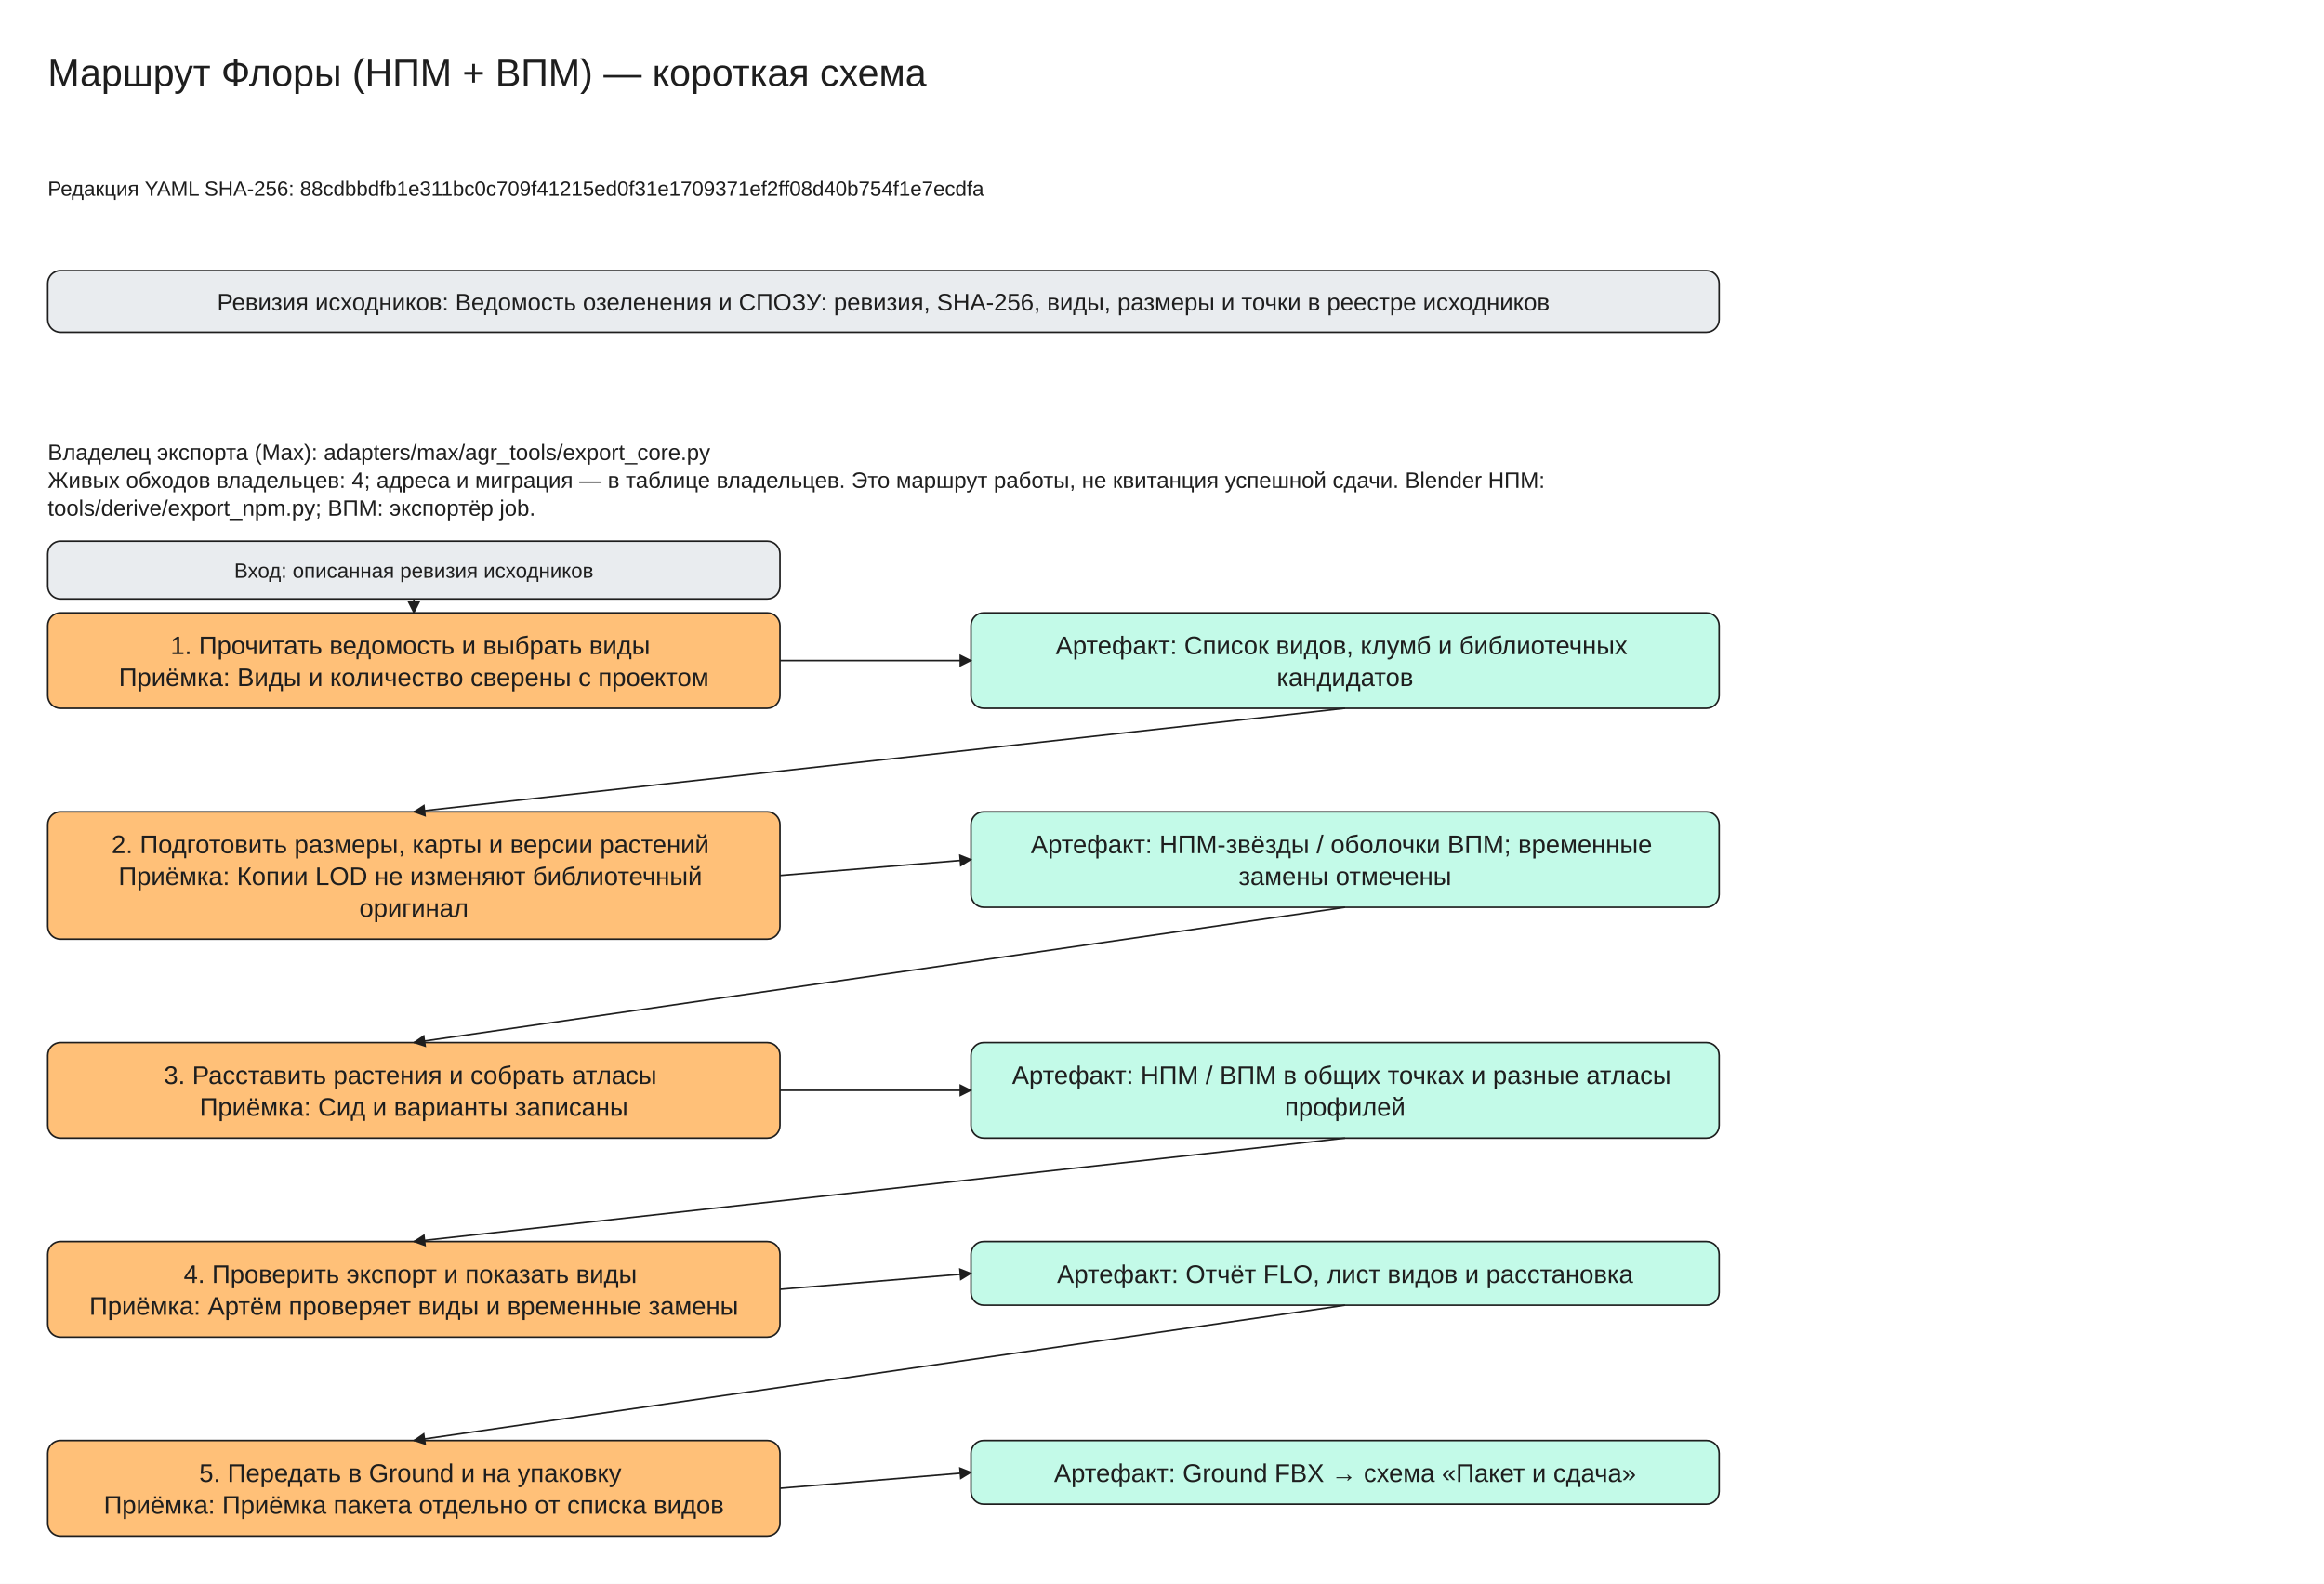
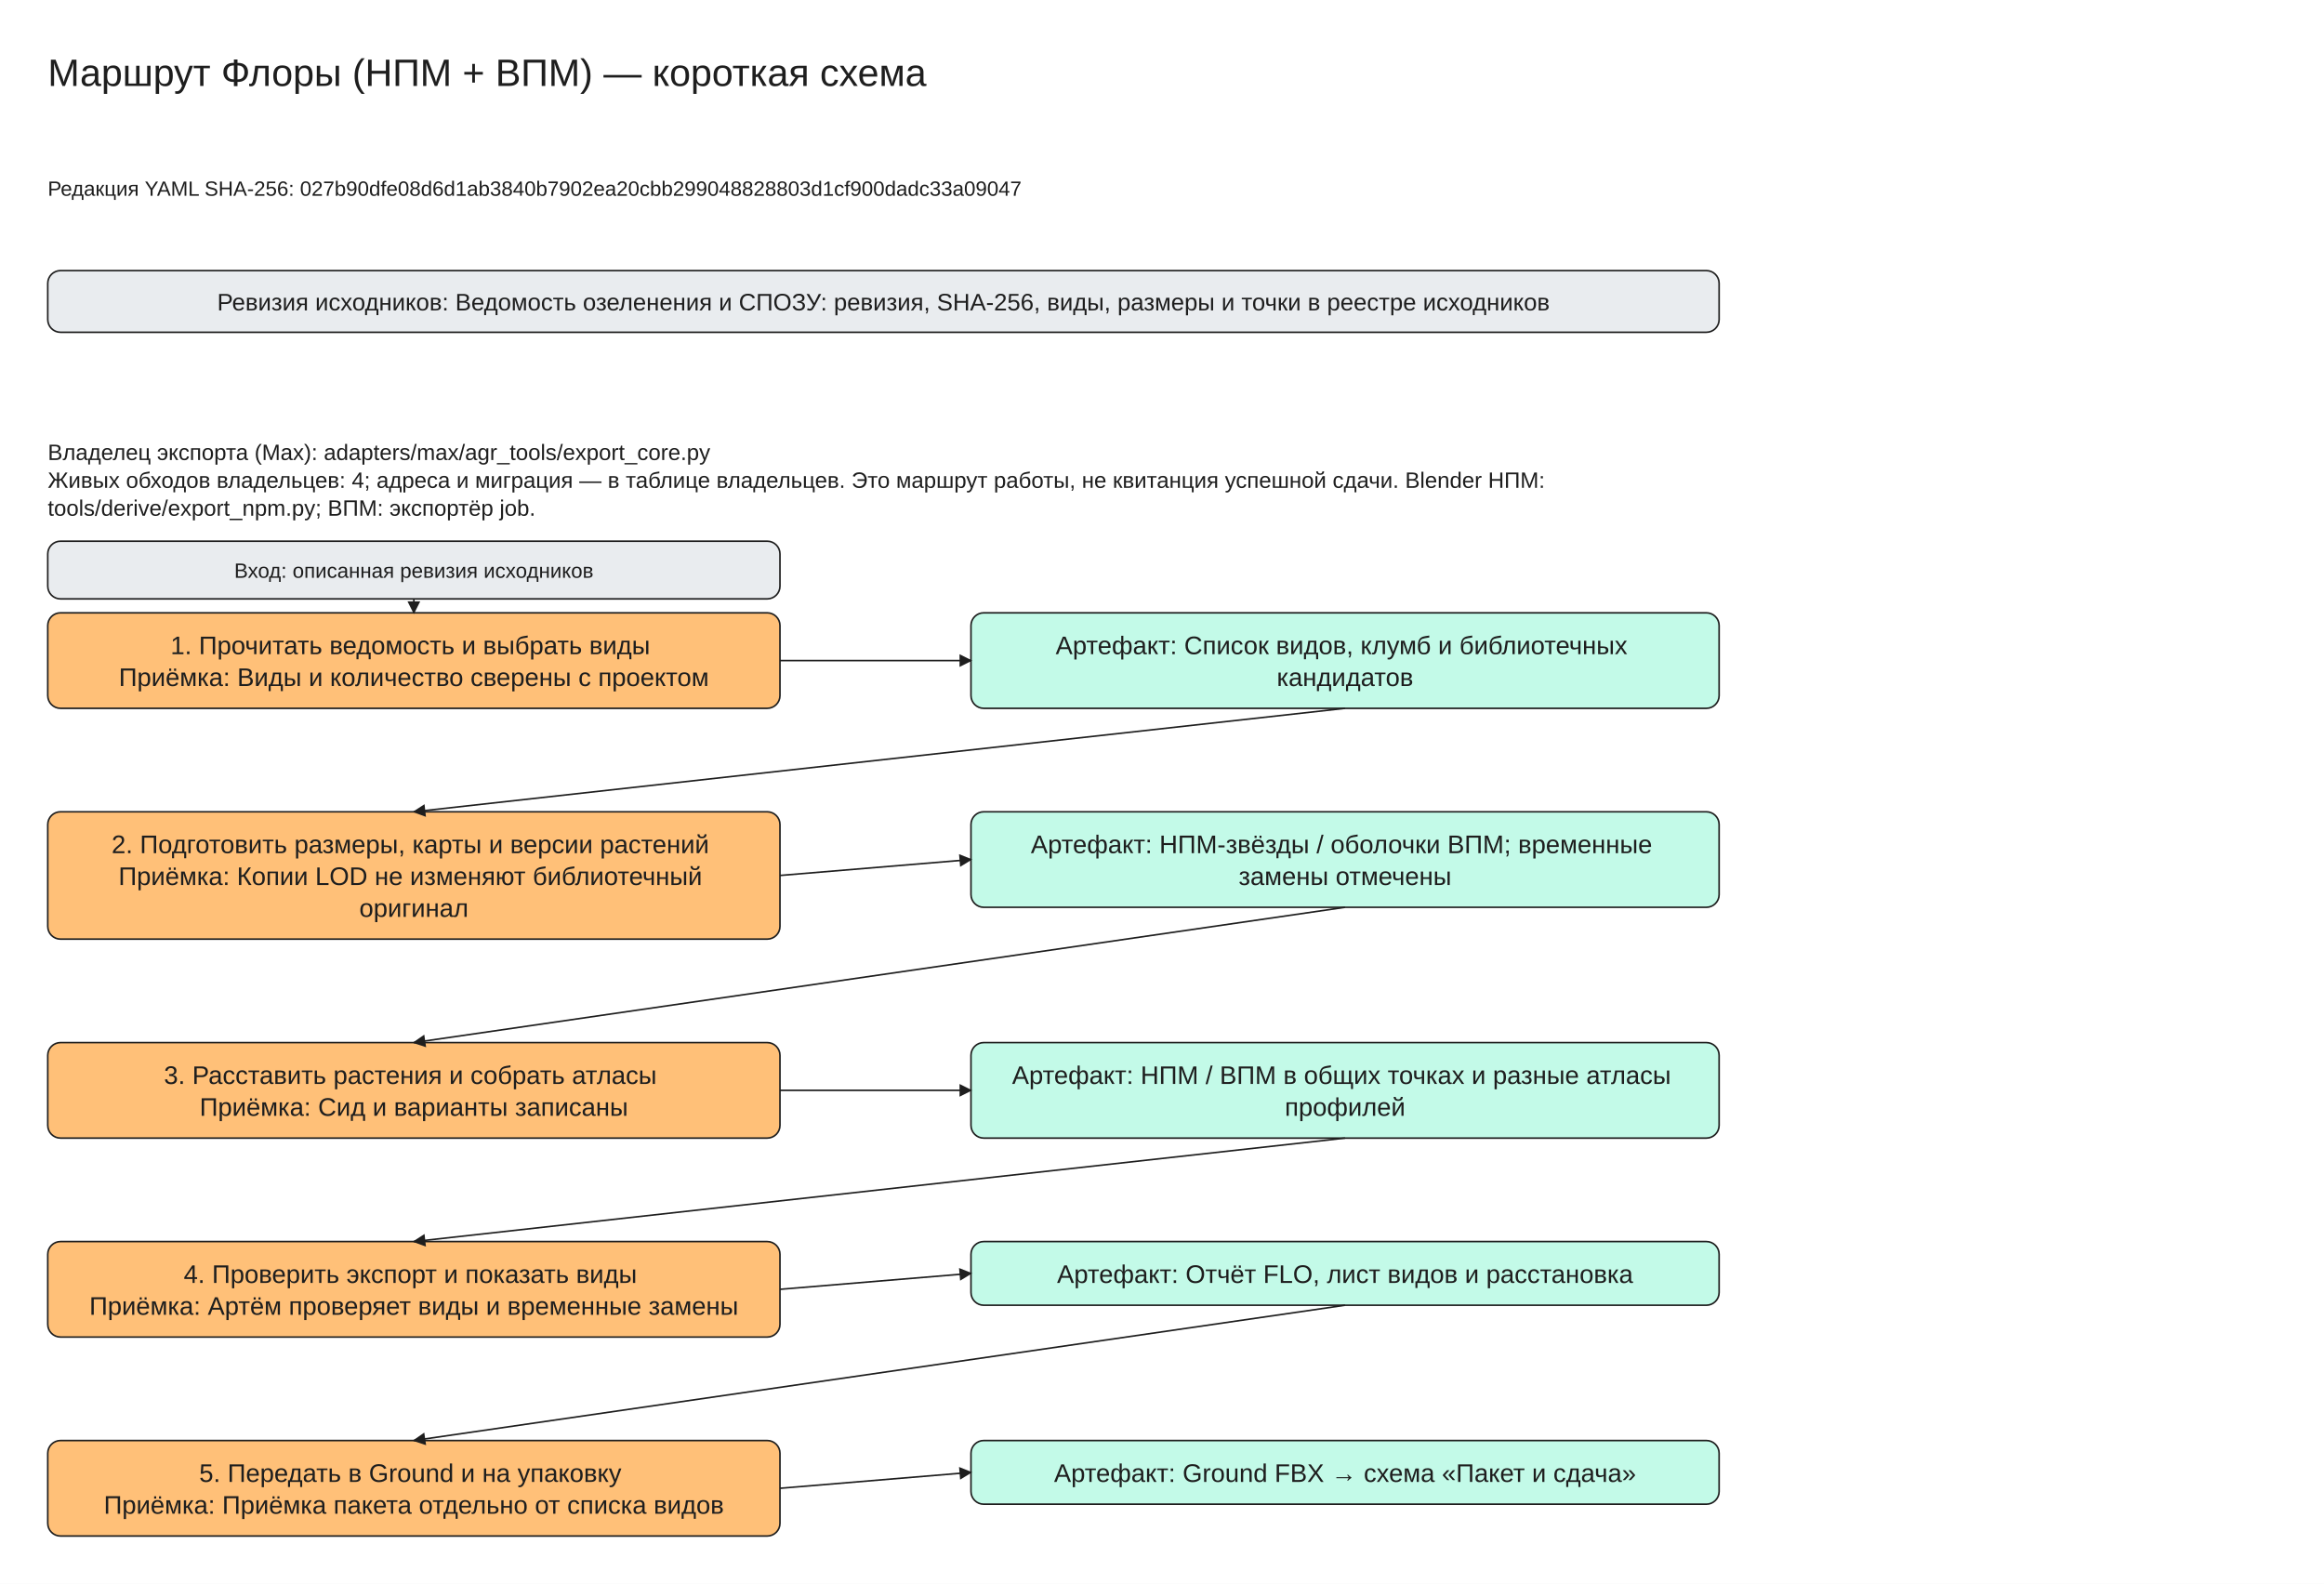
<svg xmlns="http://www.w3.org/2000/svg" viewBox="0 -30 1460 995" width="1460" height="995" font-family="Segoe UI, Arial, sans-serif">
  <defs>
    <marker id="arrow" viewBox="0 0 10 10" refX="9" refY="5" markerWidth="8" markerHeight="8" orient="auto-start-reverse">
      <path d="M0,0 L10,5 L0,10 z" fill="#1e1e1e" />
    </marker>
  </defs>
  <rect x="0" y="-30" width="1460" height="995" fill="#ffffff" />
  <rect x="30" y="140" width="1050" height="38.75" rx="8" fill="#e9ecef" stroke="#1e1e1e" />
  <rect x="30" y="355" width="460" height="60.0" rx="8" fill="#ffc078" stroke="#1e1e1e" />
  <rect x="610" y="355" width="470" height="60.0" rx="8" fill="#c3fae8" stroke="#1e1e1e" />
  <rect x="30" y="310" width="460" height="36.25" rx="8" fill="#e9ecef" stroke="#1e1e1e" />
  <line x1="260.0" y1="346.25" x2="260.0" y2="355.0" stroke="#1e1e1e" marker-end="url(#arrow)" />
  <line x1="490" y1="385.0" x2="610" y2="385.0" stroke="#1e1e1e" marker-end="url(#arrow)" />
  <rect x="30" y="480.0" width="460" height="80.0" rx="8" fill="#ffc078" stroke="#1e1e1e" />
  <rect x="610" y="480.0" width="470" height="60.0" rx="8" fill="#c3fae8" stroke="#1e1e1e" />
  <line x1="845.0" y1="415.0" x2="260.0" y2="480.0" stroke="#1e1e1e" marker-end="url(#arrow)" />
  <line x1="490" y1="520.0" x2="610" y2="510.0" stroke="#1e1e1e" marker-end="url(#arrow)" />
  <rect x="30" y="625.0" width="460" height="60.0" rx="8" fill="#ffc078" stroke="#1e1e1e" />
  <rect x="610" y="625.0" width="470" height="60.0" rx="8" fill="#c3fae8" stroke="#1e1e1e" />
  <line x1="845.0" y1="540.0" x2="260.0" y2="625.0" stroke="#1e1e1e" marker-end="url(#arrow)" />
  <line x1="490" y1="655.0" x2="610" y2="655.0" stroke="#1e1e1e" marker-end="url(#arrow)" />
  <rect x="30" y="750.0" width="460" height="60.0" rx="8" fill="#ffc078" stroke="#1e1e1e" />
  <rect x="610" y="750.0" width="470" height="40.0" rx="8" fill="#c3fae8" stroke="#1e1e1e" />
  <line x1="845.0" y1="685.0" x2="260.0" y2="750.0" stroke="#1e1e1e" marker-end="url(#arrow)" />
  <line x1="490" y1="780.0" x2="610" y2="770.0" stroke="#1e1e1e" marker-end="url(#arrow)" />
  <rect x="30" y="875.0" width="460" height="60.0" rx="8" fill="#ffc078" stroke="#1e1e1e" />
  <rect x="610" y="875.0" width="470" height="40.0" rx="8" fill="#c3fae8" stroke="#1e1e1e" />
  <line x1="845.0" y1="790.0" x2="260.0" y2="875.0" stroke="#1e1e1e" marker-end="url(#arrow)" />
  <line x1="490" y1="905.0" x2="610" y2="895.0" stroke="#1e1e1e" marker-end="url(#arrow)" />
  <text x="30" y="0" font-size="24" text-anchor="start" fill="#1e1e1e">
    <tspan x="30" dy="24">Маршрут Флоры (НПМ + ВПМ) — короткая схема</tspan>
  </text>
  <text x="30" y="80" font-size="13" text-anchor="start" fill="#1e1e1e">
-     <tspan x="30" dy="13">Редакция YAML SHA-256: 88cdbbdfb1e311bc0c709f41215ed0f31e1709371ef2ff08d40b754f1e7ecdfa</tspan>
+     <tspan x="30" dy="13">Редакция YAML SHA-256: 027b90dfe08d6d1ab3840b7902ea20cbb299048828803d1cf900dadc33a09047</tspan>
  </text>
  <text x="555.0" y="150.0" font-size="15" text-anchor="middle" fill="#1e1e1e">
    <tspan x="555.0" dy="15">Ревизия исходников: Ведомость озеленения и СПОЗУ: ревизия, SHA-256, виды, размеры и точки в реестре исходников</tspan>
  </text>
  <text x="30" y="245" font-size="14" text-anchor="start" fill="#1e1e1e">
    <tspan x="30" dy="14">Владелец экспорта (Max): adapters/max/agr_tools/export_core.py</tspan>
    <tspan x="30" dy="17.5">Живых обходов владельцев: 4; адреса и миграция — в таблице владельцев. Это маршрут работы, не квитанция успешной сдачи. Blender НПМ:</tspan>
    <tspan x="30" dy="17.5">tools/derive/export_npm.py; ВПМ: экспортёр job.</tspan>
  </text>
  <text x="260.0" y="365.0" font-size="16" text-anchor="middle" fill="#1e1e1e">
    <tspan x="260.0" dy="16">1. Прочитать ведомость и выбрать виды</tspan>
    <tspan x="260.0" dy="20.0">Приёмка: Виды и количество сверены с проектом</tspan>
  </text>
  <text x="845.0" y="365.0" font-size="16" text-anchor="middle" fill="#1e1e1e">
    <tspan x="845.0" dy="16">Артефакт: Список видов, клумб и библиотечных</tspan>
    <tspan x="845.0" dy="20.0">кандидатов</tspan>
  </text>
  <text x="260.0" y="320.0" font-size="13" text-anchor="middle" fill="#1e1e1e">
    <tspan x="260.0" dy="13">Вход: описанная ревизия исходников</tspan>
  </text>
  <text x="260.0" y="490.0" font-size="16" text-anchor="middle" fill="#1e1e1e">
    <tspan x="260.0" dy="16">2. Подготовить размеры, карты и версии растений</tspan>
    <tspan x="260.0" dy="20.0">Приёмка: Копии LOD не изменяют библиотечный</tspan>
    <tspan x="260.0" dy="20.0">оригинал</tspan>
  </text>
  <text x="845.0" y="490.0" font-size="16" text-anchor="middle" fill="#1e1e1e">
    <tspan x="845.0" dy="16">Артефакт: НПМ-звёзды / оболочки ВПМ; временные</tspan>
    <tspan x="845.0" dy="20.0">замены отмечены</tspan>
  </text>
  <text x="260.0" y="635.0" font-size="16" text-anchor="middle" fill="#1e1e1e">
    <tspan x="260.0" dy="16">3. Расставить растения и собрать атласы</tspan>
    <tspan x="260.0" dy="20.0">Приёмка: Сид и варианты записаны</tspan>
  </text>
  <text x="845.0" y="635.0" font-size="16" text-anchor="middle" fill="#1e1e1e">
    <tspan x="845.0" dy="16">Артефакт: НПМ / ВПМ в общих точках и разные атласы</tspan>
    <tspan x="845.0" dy="20.0">профилей</tspan>
  </text>
  <text x="260.0" y="760.0" font-size="16" text-anchor="middle" fill="#1e1e1e">
    <tspan x="260.0" dy="16">4. Проверить экспорт и показать виды</tspan>
    <tspan x="260.0" dy="20.0">Приёмка: Артём проверяет виды и временные замены</tspan>
  </text>
  <text x="845.0" y="760.0" font-size="16" text-anchor="middle" fill="#1e1e1e">
    <tspan x="845.0" dy="16">Артефакт: Отчёт FLO, лист видов и расстановка</tspan>
  </text>
  <text x="260.0" y="885.0" font-size="16" text-anchor="middle" fill="#1e1e1e">
    <tspan x="260.0" dy="16">5. Передать в Ground и на упаковку</tspan>
    <tspan x="260.0" dy="20.0">Приёмка: Приёмка пакета отдельно от списка видов</tspan>
  </text>
  <text x="845.0" y="885.0" font-size="16" text-anchor="middle" fill="#1e1e1e">
    <tspan x="845.0" dy="16">Артефакт: Ground FBX → схема «Пакет и сдача»</tspan>
  </text>
</svg>
